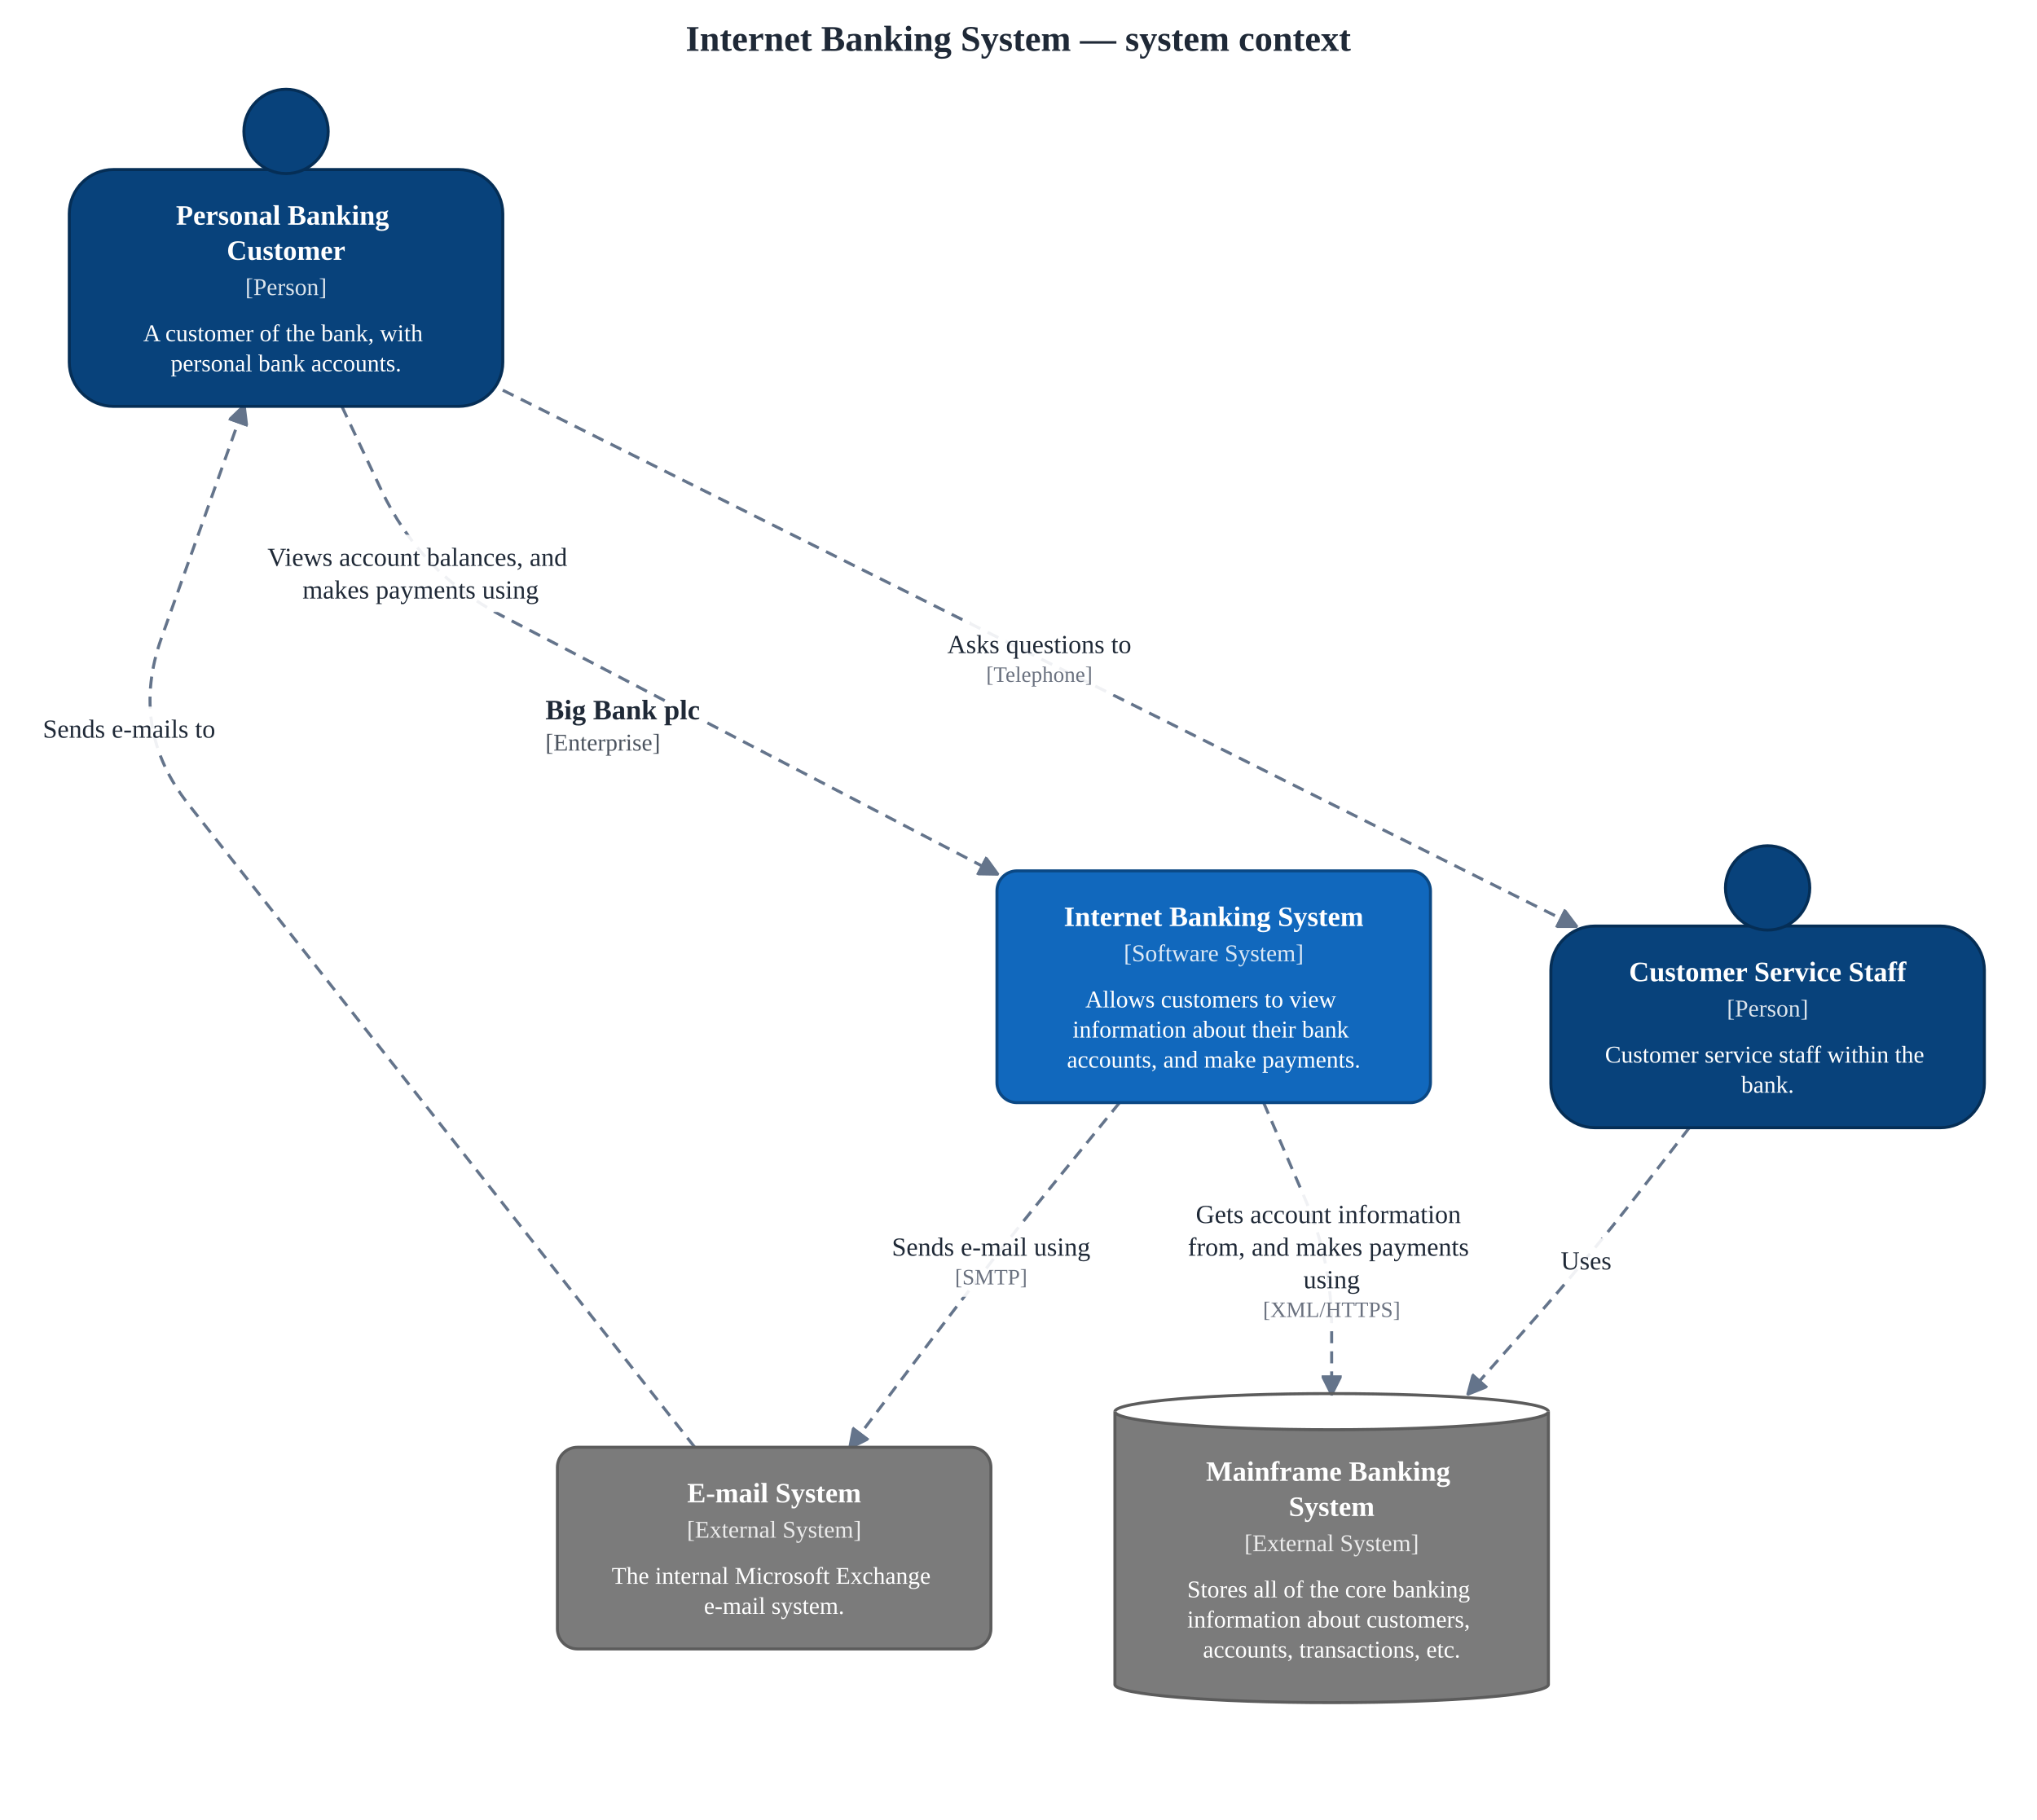
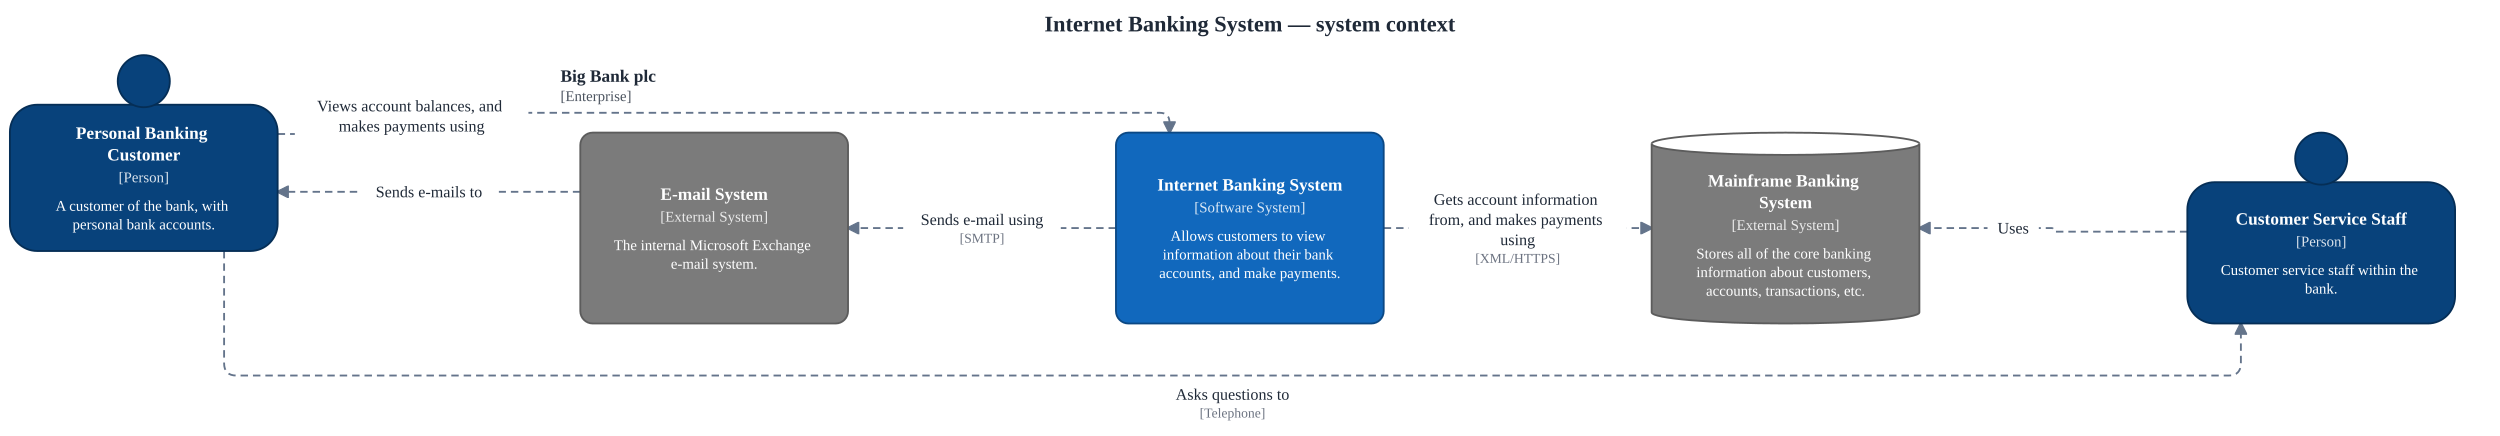
- <svg xmlns="http://www.w3.org/2000/svg" id="dg-on0g7e" class="dg dg-c4" width="1015" height="907" viewBox="0 0 1015 907" role="img" aria-labelledby="dg-on0g7e-title" style="max-width:100%;height:auto">
-   <style>#dg-on0g7e{font-family:var(--dg-font-family, ui-sans-serif, system-ui, -apple-system, "Segoe UI", Roboto, "Helvetica Neue", Arial, sans-serif);font-size:14px;color:var(--dg-text, #1f2937)}#dg-on0g7e text{fill:var(--dg-text, #1f2937)}#dg-on0g7e .dg-label{fill:var(--dg-node-text, #1e1b4b)}#dg-on0g7e .dg-node .dg-shape{fill:var(--dg-node-fill, #eef2ff);stroke:var(--dg-node-stroke, #6366f1);stroke-width:1.5px}#dg-on0g7e .dg-cluster-box{fill:var(--dg-cluster-fill, #f8fafc);stroke:var(--dg-cluster-stroke, #cbd5e1);stroke-width:1px}#dg-on0g7e .dg-cluster-label{fill:var(--dg-cluster-text, #334155);font-weight:600}#dg-on0g7e .dg-edge{fill:none;stroke:var(--dg-line, #64748b);stroke-width:1.5px}#dg-on0g7e .dg-edge-thick{stroke-width:3.5px}#dg-on0g7e .dg-edge-dotted{stroke-dasharray:3 3}#dg-on0g7e .dg-marker{fill:var(--dg-line, #64748b);stroke:var(--dg-line, #64748b)}#dg-on0g7e .dg-edge-label-box{fill:var(--dg-edge-label-fill, #ffffff);opacity:0.9}#dg-on0g7e .dg-edge-label{fill:var(--dg-text, #1f2937)}#dg-on0g7e .dg-muted{fill:var(--dg-text-muted, #6b7280)}#dg-on0g7e a{cursor:pointer}#dg-on0g7e .dg-c4-element .dg-shape,#dg-on0g7e .dg-c4-head,#dg-on0g7e .dg-c4-lid{stroke-width:1.5px}#dg-on0g7e .dg-c4-person .dg-shape,#dg-on0g7e .dg-c4-person .dg-c4-head,#dg-on0g7e .dg-c4-person .dg-c4-lid{fill:var(--dg-c4-person-fill, #08427b);stroke:var(--dg-c4-person-stroke, #052e56)}#dg-on0g7e .dg-c4-person text{fill:var(--dg-c4-person-text, #ffffff)}#dg-on0g7e .dg-c4-system .dg-shape,#dg-on0g7e .dg-c4-system .dg-c4-head,#dg-on0g7e .dg-c4-system .dg-c4-lid{fill:var(--dg-c4-system-fill, #1168bd);stroke:var(--dg-c4-system-stroke, #0b4884)}#dg-on0g7e .dg-c4-system text{fill:var(--dg-c4-system-text, #ffffff)}#dg-on0g7e .dg-c4-container .dg-shape,#dg-on0g7e .dg-c4-container .dg-c4-head,#dg-on0g7e .dg-c4-container .dg-c4-lid{fill:var(--dg-c4-container-fill, #438dd5);stroke:var(--dg-c4-container-stroke, #2e6295)}#dg-on0g7e .dg-c4-container text{fill:var(--dg-c4-container-text, #ffffff)}#dg-on0g7e .dg-c4-component .dg-shape,#dg-on0g7e .dg-c4-component .dg-c4-head,#dg-on0g7e .dg-c4-component .dg-c4-lid{fill:var(--dg-c4-component-fill, #85bbf0);stroke:var(--dg-c4-component-stroke, #5d82a8)}#dg-on0g7e .dg-c4-component text{fill:var(--dg-c4-component-text, #0b2540)}#dg-on0g7e .dg-c4-element.dg-c4-external .dg-shape,#dg-on0g7e .dg-c4-element.dg-c4-external .dg-c4-head,#dg-on0g7e .dg-c4-element.dg-c4-external .dg-c4-lid{fill:var(--dg-c4-external-fill, #7b7b7b);stroke:var(--dg-c4-external-stroke, #5c5c5c)}#dg-on0g7e .dg-c4-element.dg-c4-external text{fill:var(--dg-c4-external-text, #ffffff)}#dg-on0g7e .dg-c4-lid{fill:none !important}#dg-on0g7e .dg-c4-name{font-weight:bold;font-size:14px}#dg-on0g7e .dg-c4-type{font-size:12px;opacity:0.85}#dg-on0g7e .dg-c4-descr{font-size:12px}#dg-on0g7e .dg-c4-boundary-box{fill:none;stroke:var(--dg-c4-boundary-stroke, var(--dg-text-muted, #6b7280));stroke-width:1.5px;stroke-dasharray:8 5}#dg-on0g7e .dg-c4-node-box{fill:var(--dg-c4-node-fill, rgba(148, 163, 184, 0.08));stroke:var(--dg-c4-node-stroke, var(--dg-text-muted, #6b7280));stroke-width:1.25px}#dg-on0g7e .dg-c4-boundary-title text{fill:var(--dg-c4-boundary-text, var(--dg-text, #1f2937))}#dg-on0g7e .dg-c4-node-title text{fill:var(--dg-c4-node-text, var(--dg-text, #1f2937))}#dg-on0g7e .dg-c4-frame-title text{paint-order:stroke;stroke:var(--dg-edge-label-fill, #ffffff);stroke-width:4px;stroke-linejoin:round}#dg-on0g7e .dg-c4-boundary-name{font-weight:bold;font-size:14px}#dg-on0g7e .dg-c4-boundary-type{font-size:12px;opacity:0.8}#dg-on0g7e .dg-c4-rel{stroke-dasharray:6 4}#dg-on0g7e .dg-c4-rel-label-group text{fill:var(--dg-text, #1f2937)}#dg-on0g7e .dg-c4-rel-label{font-size:13px}#dg-on0g7e .dg-c4-rel-label-group .dg-c4-rel-techn,#dg-on0g7e .dg-c4-rel-label-group .dg-c4-rel-descr{font-size:11px;fill:var(--dg-text-muted, #6b7280)}#dg-on0g7e .dg-c4-rel-descr{font-style:italic}#dg-on0g7e .dg-c4-index{fill:var(--dg-line, #64748b)}#dg-on0g7e .dg-c4-rel-label-group .dg-c4-index-text{font-size:11px;font-weight:bold;fill:var(--dg-number-text, #ffffff)}#dg-on0g7e .dg-c4-title{font-weight:bold;font-size:18px}</style>
+ <svg xmlns="http://www.w3.org/2000/svg" id="dg-on0g7e" class="dg dg-c4" width="2017" height="351" viewBox="0 0 2017 351" role="img" aria-labelledby="dg-on0g7e-title" style="max-width:100%;height:auto">
+   <style>#dg-on0g7e{font-family:var(--dg-font-family, ui-sans-serif, system-ui, -apple-system, "Segoe UI", Roboto, "Helvetica Neue", Arial, sans-serif);font-size:14px;color:var(--dg-text, #1f2937)}#dg-on0g7e text{fill:var(--dg-text, #1f2937)}#dg-on0g7e .dg-label{fill:var(--dg-node-text, #1e1b4b)}#dg-on0g7e .dg-node .dg-shape{fill:var(--dg-node-fill, #eef2ff);stroke:var(--dg-node-stroke, #6366f1);stroke-width:1.5px}#dg-on0g7e .dg-cluster-box{fill:var(--dg-cluster-fill, #f8fafc);stroke:var(--dg-cluster-stroke, #cbd5e1);stroke-width:1px}#dg-on0g7e .dg-cluster-label{fill:var(--dg-cluster-text, #334155);font-weight:600}#dg-on0g7e .dg-edge{fill:none;stroke:var(--dg-line, #64748b);stroke-width:1.5px}#dg-on0g7e .dg-edge-thick{stroke-width:3.5px}#dg-on0g7e .dg-edge-dotted{stroke-dasharray:3 3}#dg-on0g7e .dg-marker{fill:var(--dg-line, #64748b);stroke:var(--dg-line, #64748b)}#dg-on0g7e .dg-edge-label-box{fill:var(--dg-edge-label-fill, #ffffff);opacity:0.9}#dg-on0g7e .dg-edge-label{fill:var(--dg-text, #1f2937)}#dg-on0g7e .dg-muted{fill:var(--dg-text-muted, #6b7280)}#dg-on0g7e a{cursor:pointer}#dg-on0g7e .dg-c4-element .dg-shape,#dg-on0g7e .dg-c4-head,#dg-on0g7e .dg-c4-lid{stroke-width:1.5px}#dg-on0g7e .dg-c4-person .dg-shape,#dg-on0g7e .dg-c4-person .dg-c4-head,#dg-on0g7e .dg-c4-person .dg-c4-lid{fill:var(--dg-c4-person-fill, #08427b);stroke:var(--dg-c4-person-stroke, #052e56)}#dg-on0g7e .dg-c4-person text{fill:var(--dg-c4-person-text, #ffffff)}#dg-on0g7e .dg-c4-system .dg-shape,#dg-on0g7e .dg-c4-system .dg-c4-head,#dg-on0g7e .dg-c4-system .dg-c4-lid{fill:var(--dg-c4-system-fill, #1168bd);stroke:var(--dg-c4-system-stroke, #0b4884)}#dg-on0g7e .dg-c4-system text{fill:var(--dg-c4-system-text, #ffffff)}#dg-on0g7e .dg-c4-container .dg-shape,#dg-on0g7e .dg-c4-container .dg-c4-head,#dg-on0g7e .dg-c4-container .dg-c4-lid{fill:var(--dg-c4-container-fill, #438dd5);stroke:var(--dg-c4-container-stroke, #2e6295)}#dg-on0g7e .dg-c4-container text{fill:var(--dg-c4-container-text, #ffffff)}#dg-on0g7e .dg-c4-component .dg-shape,#dg-on0g7e .dg-c4-component .dg-c4-head,#dg-on0g7e .dg-c4-component .dg-c4-lid{fill:var(--dg-c4-component-fill, #85bbf0);stroke:var(--dg-c4-component-stroke, #5d82a8)}#dg-on0g7e .dg-c4-component text{fill:var(--dg-c4-component-text, #0b2540)}#dg-on0g7e .dg-c4-element.dg-c4-external .dg-shape,#dg-on0g7e .dg-c4-element.dg-c4-external .dg-c4-head,#dg-on0g7e .dg-c4-element.dg-c4-external .dg-c4-lid{fill:var(--dg-c4-external-fill, #7b7b7b);stroke:var(--dg-c4-external-stroke, #5c5c5c)}#dg-on0g7e .dg-c4-element.dg-c4-external text{fill:var(--dg-c4-external-text, #ffffff)}#dg-on0g7e .dg-c4-lid{fill:none !important}#dg-on0g7e .dg-c4-name{font-weight:bold;font-size:14px}#dg-on0g7e .dg-c4-type{font-size:12px;opacity:0.85}#dg-on0g7e .dg-c4-descr{font-size:12px}#dg-on0g7e .dg-c4-boundary-box{fill:none;stroke:var(--dg-c4-boundary-stroke, var(--dg-text-muted, #6b7280));stroke-width:1.5px;stroke-dasharray:8 5}#dg-on0g7e .dg-c4-node-box{fill:var(--dg-c4-node-fill, rgba(148, 163, 184, 0.08));stroke:var(--dg-c4-node-stroke, var(--dg-text-muted, #6b7280));stroke-width:1.25px}#dg-on0g7e .dg-c4-boundary-title text{fill:var(--dg-c4-boundary-text, var(--dg-text, #1f2937))}#dg-on0g7e .dg-c4-node-title text{fill:var(--dg-c4-node-text, var(--dg-text, #1f2937))}#dg-on0g7e .dg-c4-frame-title text{paint-order:stroke;stroke:var(--dg-edge-label-fill, #ffffff);stroke-width:4px;stroke-linejoin:round}#dg-on0g7e .dg-c4-boundary-name{font-weight:bold;font-size:14px}#dg-on0g7e .dg-c4-boundary-type{font-size:12px;opacity:0.8}#dg-on0g7e .dg-c4-rel{stroke-dasharray:6 4}#dg-on0g7e .dg-c4-rel-label-group text{fill:var(--dg-text, #1f2937)}#dg-on0g7e .dg-c4-rel-label-group .dg-edge-label-box{opacity:1}#dg-on0g7e .dg-c4-label-tint{fill:var(--dg-c4-node-fill, rgba(148, 163, 184, 0.08))}#dg-on0g7e .dg-c4-rel-label{font-size:13px}#dg-on0g7e .dg-c4-rel-label-group .dg-c4-rel-techn,#dg-on0g7e .dg-c4-rel-label-group .dg-c4-rel-descr{font-size:11px;fill:var(--dg-text-muted, #6b7280)}#dg-on0g7e .dg-c4-rel-descr{font-style:italic}#dg-on0g7e .dg-c4-index{fill:var(--dg-line, #64748b)}#dg-on0g7e .dg-c4-rel-label-group .dg-c4-index-text{font-size:11px;font-weight:bold;fill:var(--dg-number-text, #ffffff)}#dg-on0g7e .dg-c4-title{font-weight:bold;font-size:18px}</style>
  <defs>
    <marker id="dg-on0g7e-m-arrow" markerUnits="userSpaceOnUse" orient="auto" viewBox="0 0 10 10" refX="9" refY="5" markerWidth="10" markerHeight="10">
      <path class="dg-marker" d="M0,0 L10,5 L0,10 z" stroke-width="1" />
    </marker>
    <marker id="dg-on0g7e-m-arrow-start" markerUnits="userSpaceOnUse" orient="auto" viewBox="0 0 10 10" refX="1" refY="5" markerWidth="10" markerHeight="10">
      <path class="dg-marker" d="M0,0 L10,5 L0,10 z" transform="translate(10,0) scale(-1,1)" stroke-width="1" />
    </marker>
  </defs>
  <g transform="translate(8,8)">
    <text class="dg-c4-title" text-anchor="middle" dominant-baseline="central">
-       <tspan x="499.38" y="11.25" dominant-baseline="central">Internet Banking System — system context</tspan>
+       <tspan x="1000.37" y="11.25" dominant-baseline="central">Internet Banking System — system context</tspan>
    </text>
    <g transform="translate(0,36.5)">
      <g class="dg-clusters">
        <g class="dg-cluster dg-c4-boundary" data-id="bank">
-           <rect class="dg-c4-boundary-box" x="251.75" y="292.5" width="747.02" height="561.5" rx="10" />
+           <rect class="dg-c4-boundary-box" x="432.19" y="0" width="1568.56" height="244.5" rx="10" />
        </g>
      </g>
      <g class="dg-edges">
-         <path class="dg-edge dg-c4-rel" d="M162.34,158 L181.96,199.63 Q201.58,241.25 242.38,262.52 L488.77,390.95" marker-end="url(#dg-on0g7e-m-arrow)" data-from="customer" data-to="banking" />
-         <path class="dg-edge dg-c4-rel" d="M242.53,149.95 L777.22,417" marker-end="url(#dg-on0g7e-m-arrow)" data-from="customer" data-to="staff" />
-         <path class="dg-edge dg-c4-rel" d="M549.85,505 L516.13,546.5 Q485.86,583.75 456.95,622.06 L415.68,676.75" marker-end="url(#dg-on0g7e-m-arrow)" data-from="banking" data-to="mail" />
-         <path class="dg-edge dg-c4-rel" d="M621.64,505 L642.44,553.33 Q655.54,583.75 655.54,616.88 L655.54,650" marker-end="url(#dg-on0g7e-m-arrow)" data-from="banking" data-to="mainframe" />
-         <path class="dg-edge dg-c4-rel" d="M338.19,676.75 L86,356.46 Q56.31,318.75 72.41,273.53 L113.53,158" marker-end="url(#dg-on0g7e-m-arrow)" data-from="mail" data-to="customer" />
-         <path class="dg-edge dg-c4-rel" d="M833.76,517.5 L808.05,550.63 Q782.33,583.75 754.54,615.15 L723.7,650" marker-end="url(#dg-on0g7e-m-arrow)" data-from="staff" data-to="mainframe" />
+         <path class="dg-edge dg-c4-rel" d="M216,63.6 L315.55,63.6 Q324.1,63.6 324.1,55.05 L324.1,55.05 Q324.1,46.5 332.65,46.5 L927.57,46.5 Q935.57,46.5 935.57,54.5 L935.57,62.5" marker-end="url(#dg-on0g7e-m-arrow)" data-from="customer" data-to="banking" />
+         <path class="dg-edge dg-c4-rel" d="M172.8,158 L172.8,248.5 Q172.8,258.5 182.8,258.5 L1789.95,258.5 Q1799.95,258.5 1799.95,248.5 L1799.95,216.5" marker-end="url(#dg-on0g7e-m-arrow)" data-from="customer" data-to="staff" />
+         <path class="dg-edge dg-c4-rel" d="M892.37,139.5 L676.19,139.5" marker-end="url(#dg-on0g7e-m-arrow)" data-from="banking" data-to="mail" />
+         <path class="dg-edge dg-c4-rel" d="M1108.37,139.5 L1324.56,139.5" marker-end="url(#dg-on0g7e-m-arrow)" data-from="banking" data-to="mainframe" />
+         <path class="dg-edge dg-c4-rel" d="M460.19,110.25 L216,110.25" marker-end="url(#dg-on0g7e-m-arrow)" data-from="mail" data-to="customer" />
+         <path class="dg-edge dg-c4-rel" d="M1756.75,142.4 L1650.11,142.4 Q1648.66,142.4 1648.66,140.95 L1648.66,140.95 Q1648.66,139.5 1647.21,139.5 L1540.56,139.5" marker-end="url(#dg-on0g7e-m-arrow)" data-from="staff" data-to="mainframe" />
      </g>
      <g class="dg-c4-frame-titles">
        <g class="dg-c4-frame-title dg-c4-boundary-title" data-id="bank">
          <text class="dg-c4-boundary-name" text-anchor="start" dominant-baseline="central">
-             <tspan x="263.75" y="309.25" dominant-baseline="central">Big Bank plc</tspan>
+             <tspan x="444.19" y="16.75" dominant-baseline="central">Big Bank plc</tspan>
          </text>
          <text class="dg-c4-boundary-type" text-anchor="start" dominant-baseline="central">
-             <tspan x="263.75" y="325.5" dominant-baseline="central">[Enterprise]</tspan>
+             <tspan x="444.19" y="33" dominant-baseline="central">[Enterprise]</tspan>
          </text>
        </g>
      </g>
      <g class="dg-edge-labels">
        <g class="dg-edge-label-group dg-c4-rel-label-group">
-           <rect class="dg-edge-label-box" x="107.35" y="222" width="188.46" height="38.5" rx="3" />
+           <rect class="dg-edge-label-box" x="229.87" y="29.82" width="188.46" height="38.5" rx="3" />
          <text class="dg-edge-label dg-c4-rel-label" text-anchor="middle" dominant-baseline="central">
-             <tspan x="201.58" y="233.13" dominant-baseline="central">Views account balances, and</tspan>
-             <tspan x="201.58" y="249.38" dominant-baseline="central">makes payments using</tspan>
+             <tspan x="324.1" y="40.94" dominant-baseline="central">Views account balances, and</tspan>
+             <tspan x="324.1" y="57.19" dominant-baseline="central">makes payments using</tspan>
          </text>
        </g>
        <g class="dg-edge-label-group dg-c4-rel-label-group">
-           <rect class="dg-edge-label-box" x="450.88" y="265.47" width="117.99" height="36" rx="3" />
+           <rect class="dg-edge-label-box" x="927.38" y="262.5" width="117.99" height="36" rx="3" />
          <text class="dg-edge-label dg-c4-rel-label" text-anchor="middle" dominant-baseline="central">
-             <tspan x="509.88" y="276.6" dominant-baseline="central">Asks questions to</tspan>
+             <tspan x="986.38" y="273.63" dominant-baseline="central">Asks questions to</tspan>
          </text>
          <text class="dg-c4-rel-techn" text-anchor="middle" dominant-baseline="central">
-             <tspan x="509.88" y="291.6" dominant-baseline="central">[Telephone]</tspan>
+             <tspan x="986.38" y="288.63" dominant-baseline="central">[Telephone]</tspan>
          </text>
        </g>
        <g class="dg-edge-label-group dg-c4-rel-label-group">
-           <rect class="dg-edge-label-box" x="422.28" y="565.75" width="127.17" height="36" rx="3" />
+           <rect class="dg-edge-label-box" x="720.69" y="121.5" width="127.17" height="36" rx="3" />
          <text class="dg-edge-label dg-c4-rel-label" text-anchor="middle" dominant-baseline="central">
-             <tspan x="485.86" y="576.88" dominant-baseline="central">Sends e-mail using</tspan>
+             <tspan x="784.28" y="132.63" dominant-baseline="central">Sends e-mail using</tspan>
          </text>
          <text class="dg-c4-rel-techn" text-anchor="middle" dominant-baseline="central">
-             <tspan x="485.86" y="591.88" dominant-baseline="central">[SMTP]</tspan>
+             <tspan x="784.28" y="147.63" dominant-baseline="central">[SMTP]</tspan>
          </text>
        </g>
        <g class="dg-edge-label-group dg-c4-rel-label-group">
-           <rect class="dg-edge-label-box" x="567.45" y="549.5" width="176.19" height="68.5" rx="3" />
+           <rect class="dg-edge-label-box" x="1128.37" y="105.25" width="176.19" height="68.5" rx="3" />
          <text class="dg-edge-label dg-c4-rel-label" text-anchor="middle" dominant-baseline="central">
-             <tspan x="655.54" y="560.63" dominant-baseline="central">Gets account information</tspan>
-             <tspan x="655.54" y="576.88" dominant-baseline="central">from, and makes payments</tspan>
-             <tspan x="655.54" y="593.13" dominant-baseline="central">using</tspan>
+             <tspan x="1216.47" y="116.38" dominant-baseline="central">Gets account information</tspan>
+             <tspan x="1216.47" y="132.63" dominant-baseline="central">from, and makes payments</tspan>
+             <tspan x="1216.47" y="148.88" dominant-baseline="central">using</tspan>
          </text>
          <text class="dg-c4-rel-techn" text-anchor="middle" dominant-baseline="central">
-             <tspan x="655.54" y="608.13" dominant-baseline="central">[XML/HTTPS]</tspan>
+             <tspan x="1216.47" y="163.88" dominant-baseline="central">[XML/HTTPS]</tspan>
          </text>
        </g>
        <g class="dg-edge-label-group dg-c4-rel-label-group">
-           <rect class="dg-edge-label-box" x="0" y="307.63" width="112.62" height="22.25" rx="3" />
+           <rect class="dg-edge-label-box" x="281.78" y="99.13" width="112.62" height="22.25" rx="3" />
          <text class="dg-edge-label dg-c4-rel-label" text-anchor="middle" dominant-baseline="central">
-             <tspan x="56.31" y="318.75" dominant-baseline="central">Sends e-mails to</tspan>
+             <tspan x="338.09" y="110.25" dominant-baseline="central">Sends e-mails to</tspan>
          </text>
        </g>
        <g class="dg-edge-label-group dg-c4-rel-label-group">
-           <rect class="dg-edge-label-box" x="761.64" y="572.63" width="41.39" height="22.25" rx="3" />
+           <rect class="dg-edge-label-box" x="1595.53" y="128.38" width="41.39" height="22.25" rx="3" />
          <text class="dg-edge-label dg-c4-rel-label" text-anchor="middle" dominant-baseline="central">
-             <tspan x="782.33" y="583.75" dominant-baseline="central">Uses</tspan>
+             <tspan x="1616.23" y="139.5" dominant-baseline="central">Uses</tspan>
          </text>
        </g>
      </g>
      <g class="dg-nodes">
        <g class="dg-node dg-c4-element dg-c4-person dg-c4-person" data-id="customer">
-           <rect class="dg-shape" x="26.53" y="40" width="216" height="118" rx="22" ry="22" />
-           <circle class="dg-c4-head" cx="134.53" cy="21" r="21" />
+           <rect class="dg-shape" x="0" y="40" width="216" height="118" rx="22" ry="22" />
+           <circle class="dg-c4-head" cx="108" cy="21" r="21" />
          <text class="dg-c4-name" text-anchor="middle" dominant-baseline="central">
-             <tspan x="134.53" y="62.75" dominant-baseline="central">Personal Banking</tspan>
-             <tspan x="134.53" y="80.25" dominant-baseline="central">Customer</tspan>
+             <tspan x="108" y="62.75" dominant-baseline="central">Personal Banking</tspan>
+             <tspan x="108" y="80.25" dominant-baseline="central">Customer</tspan>
          </text>
          <text class="dg-c4-type" text-anchor="middle" dominant-baseline="central">
-             <tspan x="134.53" y="98.5" dominant-baseline="central">[Person]</tspan>
+             <tspan x="108" y="98.5" dominant-baseline="central">[Person]</tspan>
          </text>
          <text class="dg-c4-descr" text-anchor="middle" dominant-baseline="central">
-             <tspan x="134.53" y="121.5" dominant-baseline="central">A customer of the bank, with</tspan>
-             <tspan x="134.53" y="136.5" dominant-baseline="central">personal bank accounts.</tspan>
+             <tspan x="108" y="121.5" dominant-baseline="central">A customer of the bank, with</tspan>
+             <tspan x="108" y="136.5" dominant-baseline="central">personal bank accounts.</tspan>
          </text>
        </g>
        <g class="dg-node dg-c4-element dg-c4-person dg-c4-person" data-id="staff" data-parent="bank">
-           <rect class="dg-shape" x="764.77" y="417" width="216" height="100.5" rx="22" ry="22" />
-           <circle class="dg-c4-head" cx="872.77" cy="398" r="21" />
+           <rect class="dg-shape" x="1756.75" y="102.5" width="216" height="114" rx="22" ry="22" />
+           <circle class="dg-c4-head" cx="1864.75" cy="83.5" r="21" />
          <text class="dg-c4-name" text-anchor="middle" dominant-baseline="central">
-             <tspan x="872.77" y="439.75" dominant-baseline="central">Customer Service Staff</tspan>
+             <tspan x="1864.75" y="132" dominant-baseline="central">Customer Service Staff</tspan>
          </text>
          <text class="dg-c4-type" text-anchor="middle" dominant-baseline="central">
-             <tspan x="872.77" y="458" dominant-baseline="central">[Person]</tspan>
+             <tspan x="1864.75" y="150.25" dominant-baseline="central">[Person]</tspan>
          </text>
          <text class="dg-c4-descr" text-anchor="middle" dominant-baseline="central">
-             <tspan x="872.77" y="481" dominant-baseline="central">Customer service staff within the</tspan>
-             <tspan x="872.77" y="496" dominant-baseline="central">bank.</tspan>
+             <tspan x="1864.75" y="173.25" dominant-baseline="central">Customer service staff within the</tspan>
+             <tspan x="1864.75" y="188.25" dominant-baseline="central">bank.</tspan>
          </text>
        </g>
        <g class="dg-node dg-c4-element dg-c4-system dg-c4-box" data-id="banking" data-parent="bank">
-           <rect class="dg-shape" x="488.77" y="389.5" width="216" height="115.5" rx="10" ry="10" />
+           <rect class="dg-shape" x="892.37" y="62.5" width="216" height="154" rx="10" ry="10" />
          <text class="dg-c4-name" text-anchor="middle" dominant-baseline="central">
-             <tspan x="596.77" y="412.25" dominant-baseline="central">Internet Banking System</tspan>
+             <tspan x="1000.37" y="104.5" dominant-baseline="central">Internet Banking System</tspan>
          </text>
          <text class="dg-c4-type" text-anchor="middle" dominant-baseline="central">
-             <tspan x="596.77" y="430.5" dominant-baseline="central">[Software System]</tspan>
+             <tspan x="1000.37" y="122.75" dominant-baseline="central">[Software System]</tspan>
          </text>
          <text class="dg-c4-descr" text-anchor="middle" dominant-baseline="central">
-             <tspan x="596.77" y="453.5" dominant-baseline="central">Allows customers to view</tspan>
-             <tspan x="596.77" y="468.5" dominant-baseline="central">information about their bank</tspan>
-             <tspan x="596.77" y="483.5" dominant-baseline="central">accounts, and make payments.</tspan>
+             <tspan x="1000.37" y="145.75" dominant-baseline="central">Allows customers to view</tspan>
+             <tspan x="1000.37" y="160.75" dominant-baseline="central">information about their bank</tspan>
+             <tspan x="1000.37" y="175.75" dominant-baseline="central">accounts, and make payments.</tspan>
          </text>
        </g>
        <g class="dg-node dg-c4-element dg-c4-system dg-c4-box dg-c4-external" data-id="mail" data-parent="bank">
-           <rect class="dg-shape" x="269.75" y="676.75" width="216" height="100.5" rx="10" ry="10" />
+           <rect class="dg-shape" x="460.19" y="62.5" width="216" height="154" rx="10" ry="10" />
          <text class="dg-c4-name" text-anchor="middle" dominant-baseline="central">
-             <tspan x="377.75" y="699.5" dominant-baseline="central">E-mail System</tspan>
+             <tspan x="568.19" y="112" dominant-baseline="central">E-mail System</tspan>
          </text>
          <text class="dg-c4-type" text-anchor="middle" dominant-baseline="central">
-             <tspan x="377.75" y="717.75" dominant-baseline="central">[External System]</tspan>
+             <tspan x="568.19" y="130.25" dominant-baseline="central">[External System]</tspan>
          </text>
          <text class="dg-c4-descr" text-anchor="middle" dominant-baseline="central">
-             <tspan x="377.75" y="740.75" dominant-baseline="central">The internal Microsoft Exchange</tspan>
-             <tspan x="377.75" y="755.75" dominant-baseline="central">e-mail system.</tspan>
+             <tspan x="568.19" y="153.25" dominant-baseline="central">The internal Microsoft Exchange</tspan>
+             <tspan x="568.19" y="168.25" dominant-baseline="central">e-mail system.</tspan>
          </text>
        </g>
        <g class="dg-node dg-c4-element dg-c4-system dg-c4-db dg-c4-external" data-id="mainframe" data-parent="bank">
-           <path class="dg-shape" d="M547.54,659 A108,9 0 0,0 763.54,659 L763.54,795 A108,9 0 0,1 547.54,795 Z" />
-           <path class="dg-c4-lid" d="M547.54,659 A108,9 0 0,1 763.54,659" />
+           <path class="dg-shape" d="M1324.56,71.5 A108,9 0 0,0 1540.56,71.5 L1540.56,207.5 A108,9 0 0,1 1324.56,207.5 Z" />
+           <path class="dg-c4-lid" d="M1324.56,71.5 A108,9 0 0,1 1540.56,71.5" />
          <text class="dg-c4-name" text-anchor="middle" dominant-baseline="central">
-             <tspan x="655.54" y="688.75" dominant-baseline="central">Mainframe Banking</tspan>
-             <tspan x="655.54" y="706.25" dominant-baseline="central">System</tspan>
+             <tspan x="1432.56" y="101.25" dominant-baseline="central">Mainframe Banking</tspan>
+             <tspan x="1432.56" y="118.75" dominant-baseline="central">System</tspan>
          </text>
          <text class="dg-c4-type" text-anchor="middle" dominant-baseline="central">
-             <tspan x="655.54" y="724.5" dominant-baseline="central">[External System]</tspan>
+             <tspan x="1432.56" y="137" dominant-baseline="central">[External System]</tspan>
          </text>
          <text class="dg-c4-descr" text-anchor="middle" dominant-baseline="central">
-             <tspan x="655.54" y="747.5" dominant-baseline="central">Stores all of the core banking</tspan>
-             <tspan x="655.54" y="762.5" dominant-baseline="central">information about customers,</tspan>
-             <tspan x="655.54" y="777.5" dominant-baseline="central">accounts, transactions, etc.</tspan>
+             <tspan x="1432.56" y="160" dominant-baseline="central">Stores all of the core banking</tspan>
+             <tspan x="1432.56" y="175" dominant-baseline="central">information about customers,</tspan>
+             <tspan x="1432.56" y="190" dominant-baseline="central">accounts, transactions, etc.</tspan>
          </text>
        </g>
      </g>
    </g>
  </g>
</svg>
